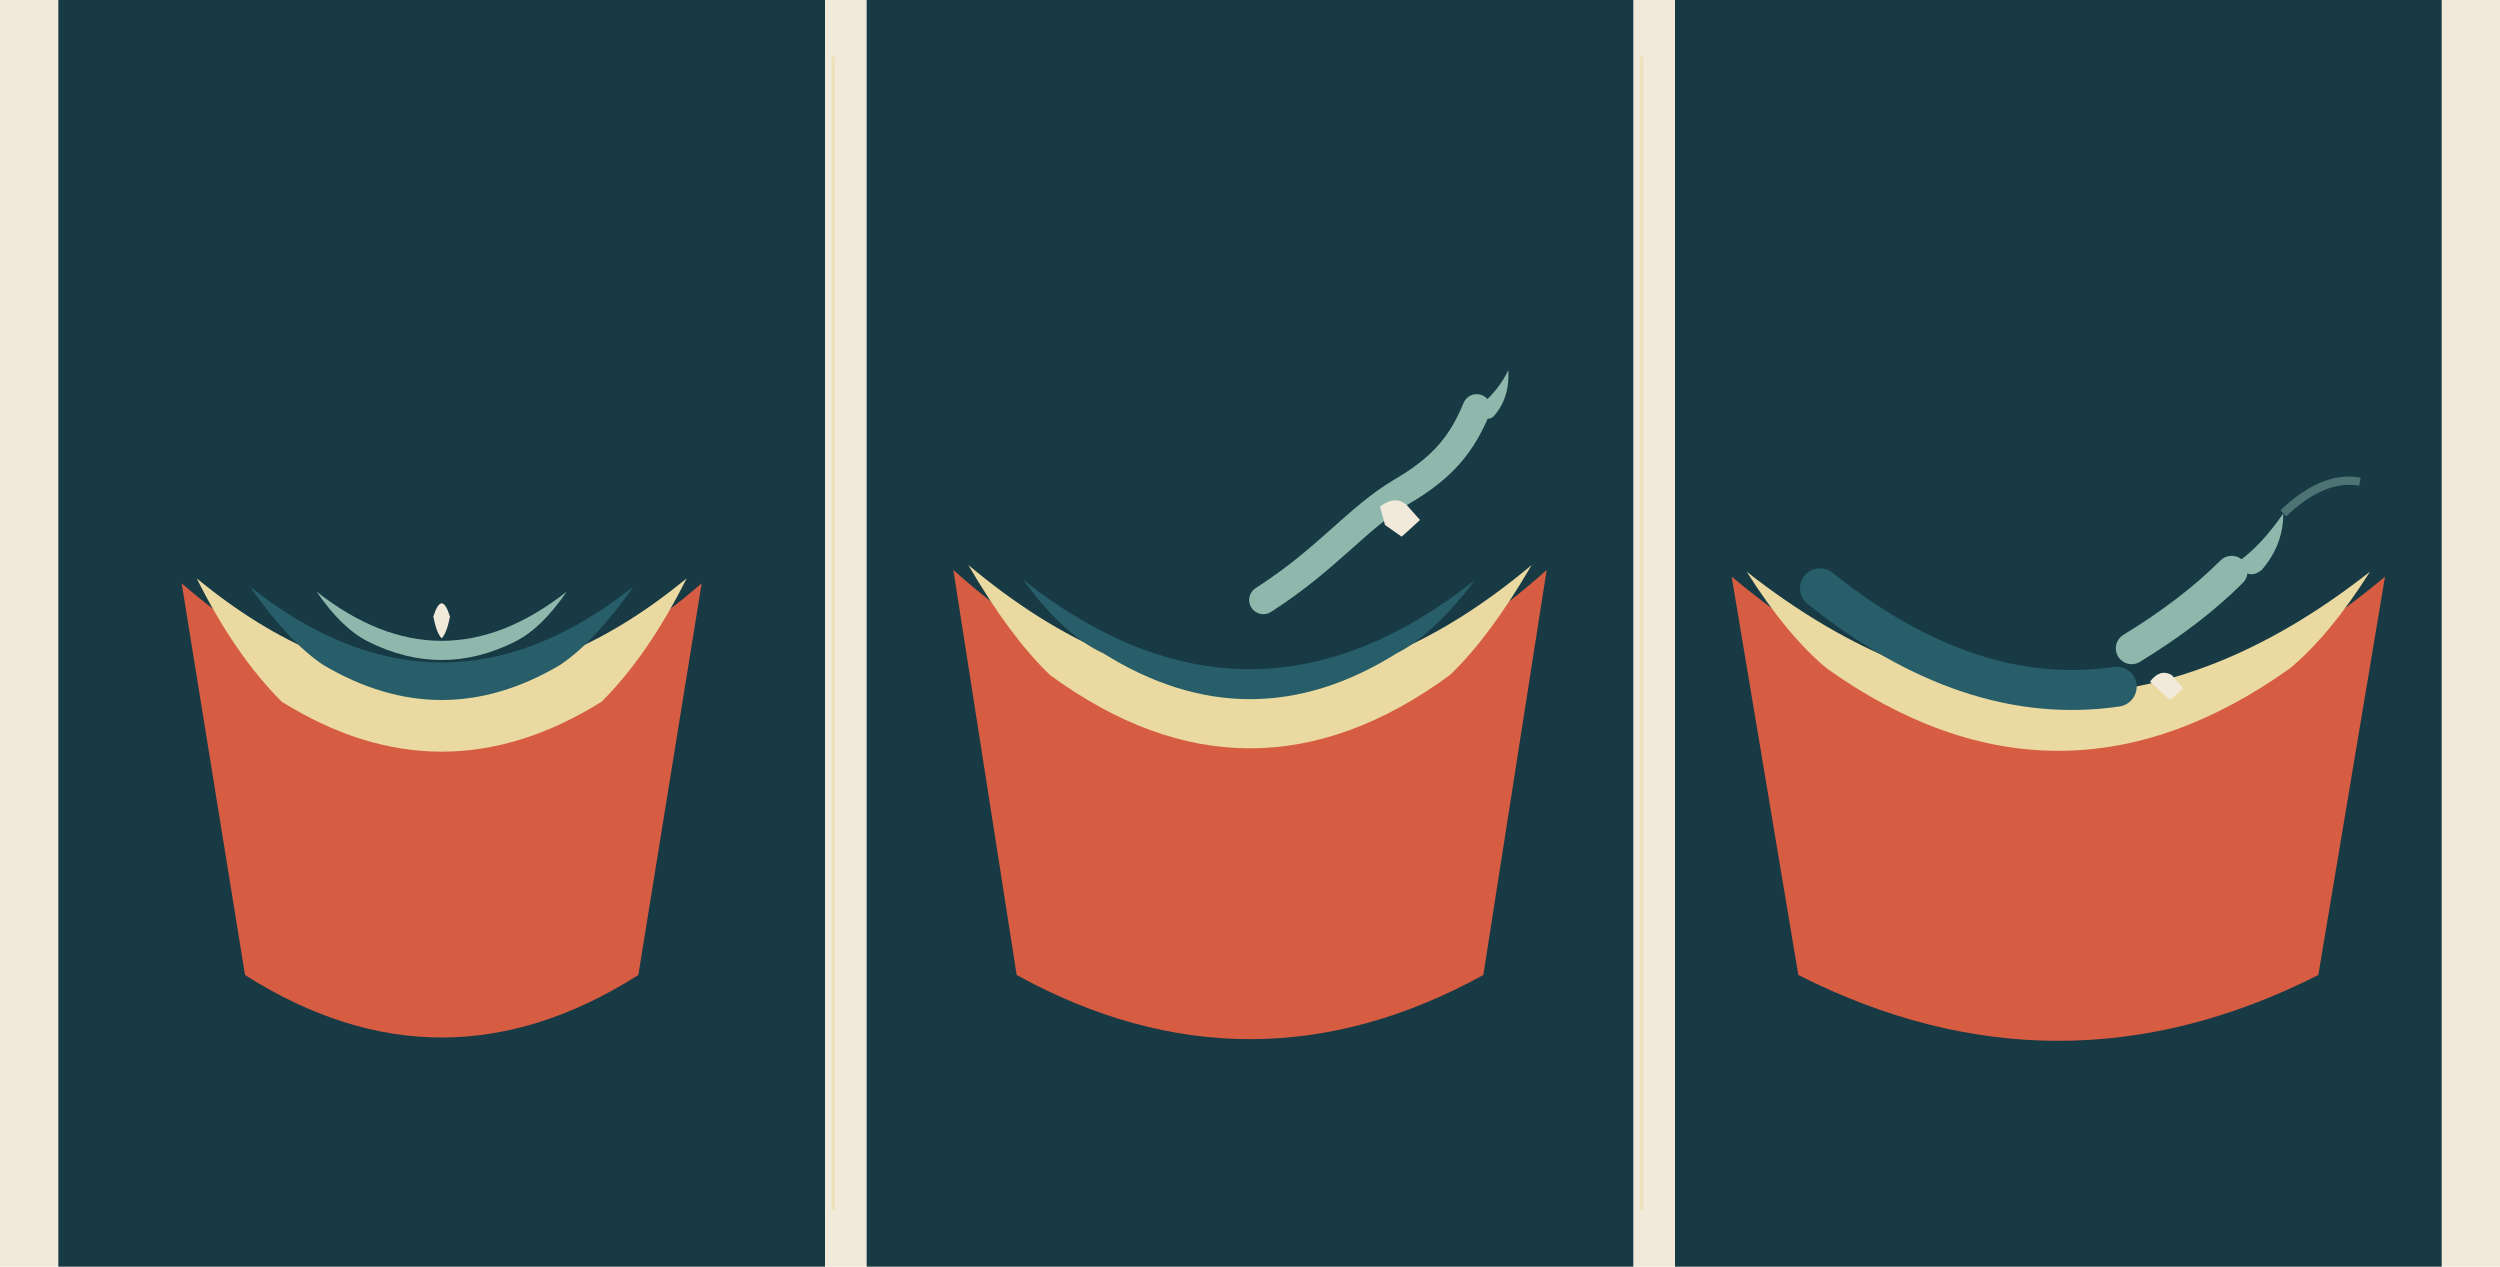
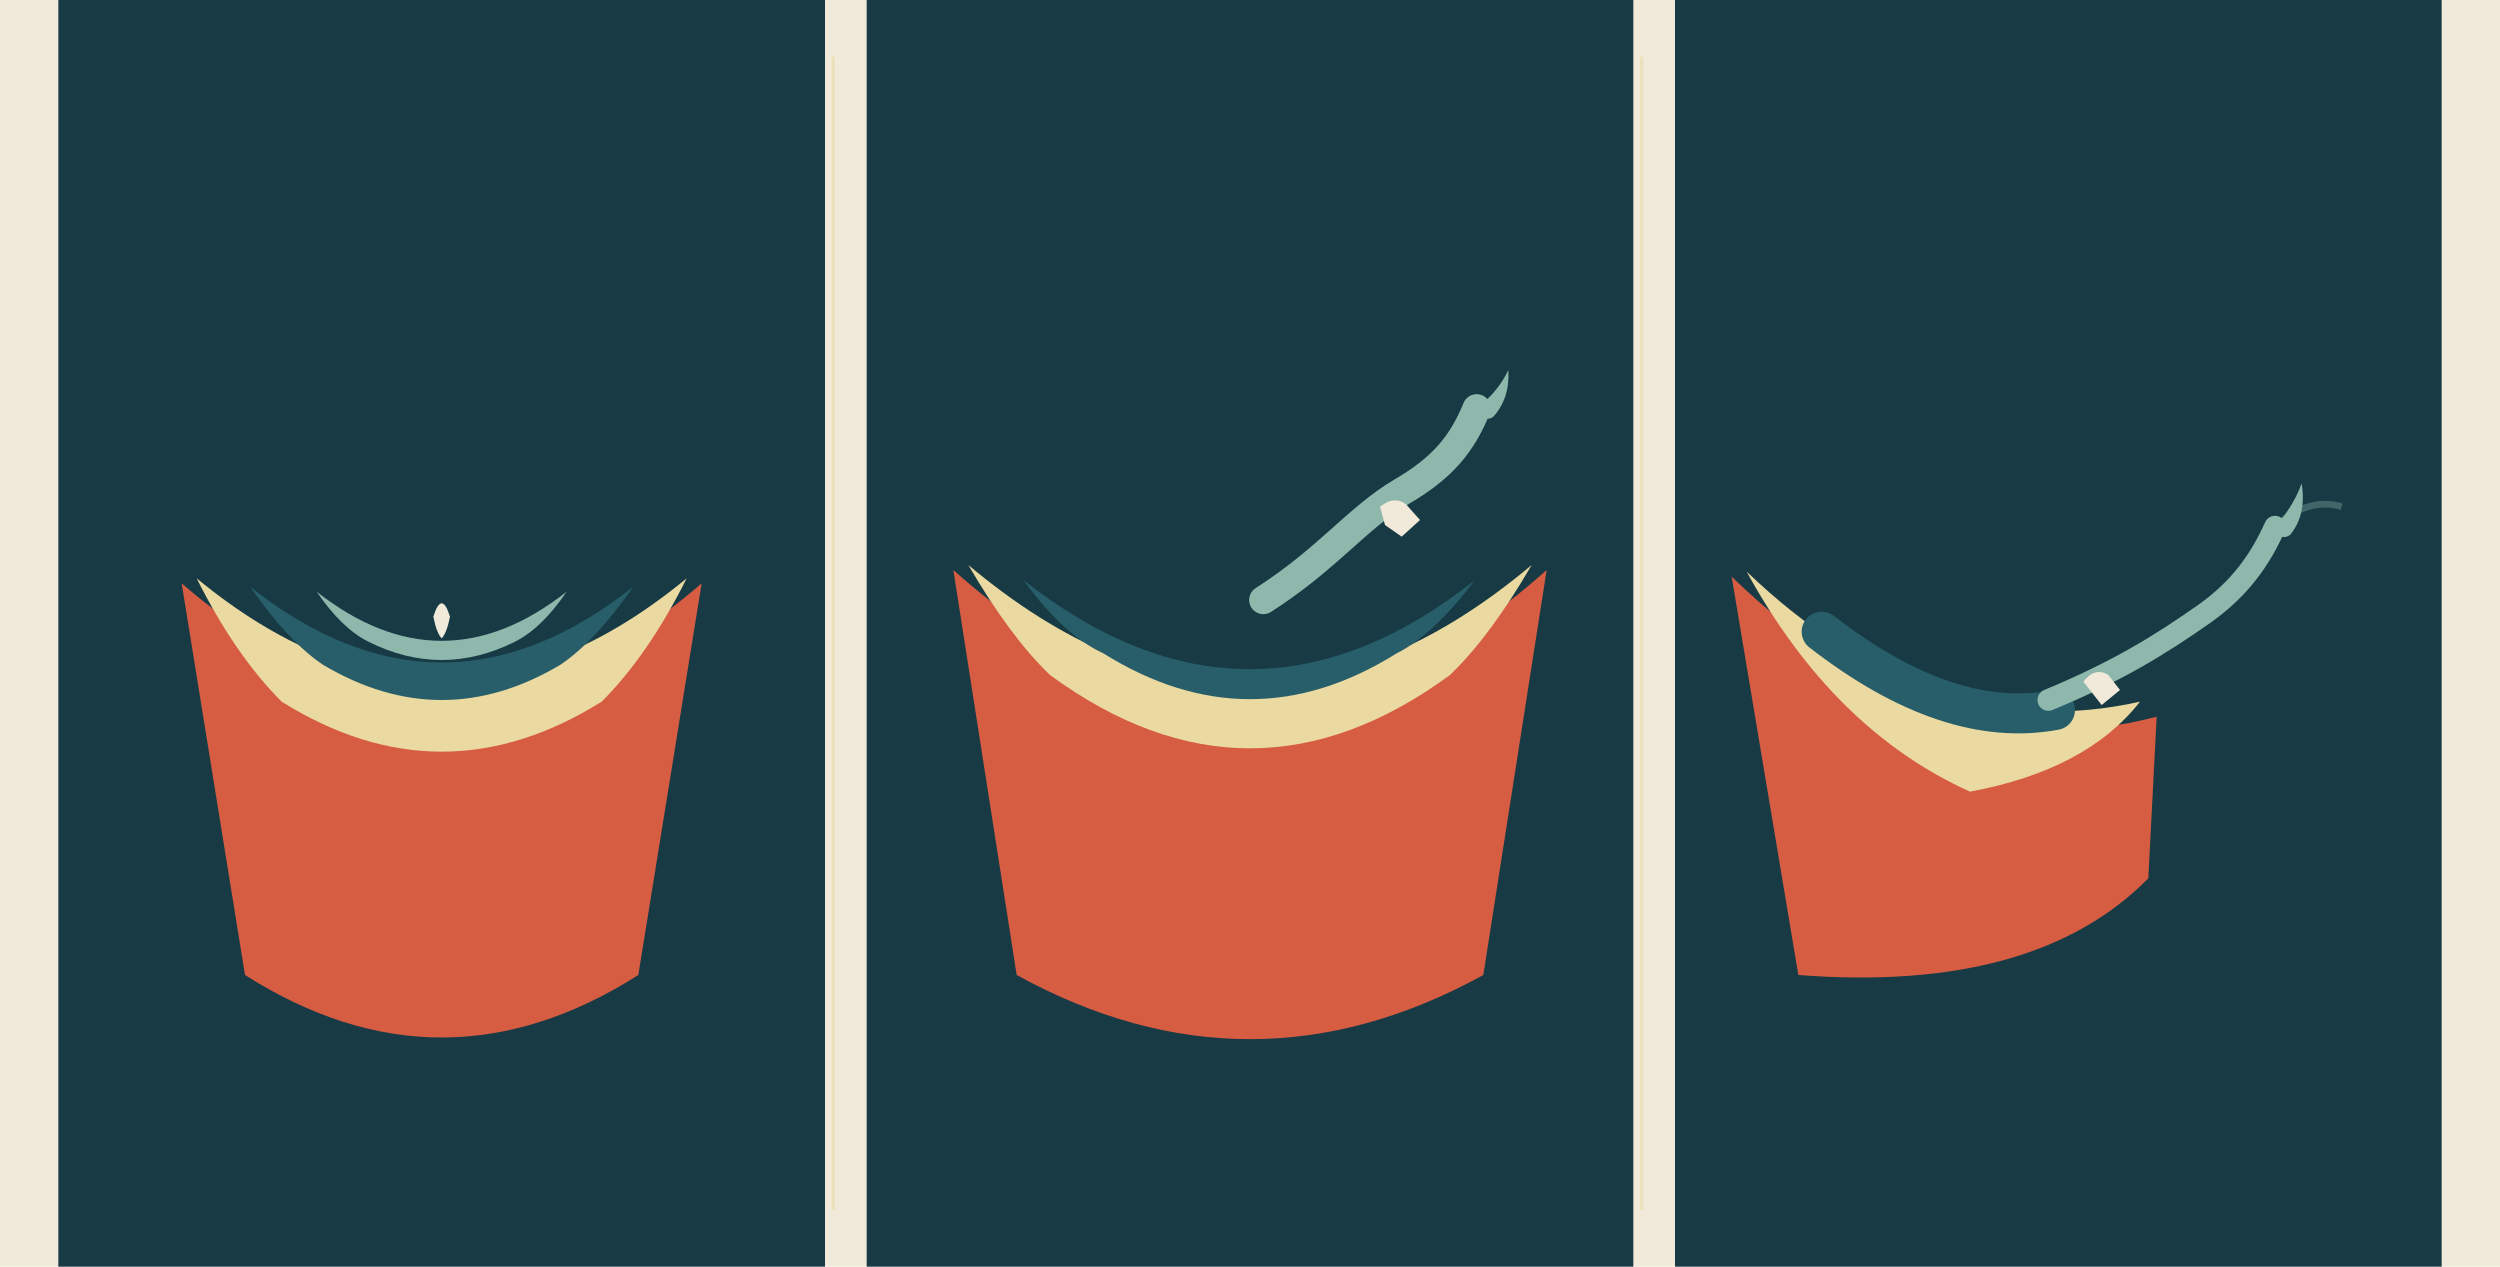
<svg xmlns="http://www.w3.org/2000/svg" viewBox="0 0 1500 760" role="img" aria-labelledby="title desc">
  <rect width="1500" height="760" fill="#f1eadb" />
  <g transform="translate(35 0)">
    <rect width="460" height="760" fill="#173a45" />
    <path d="M74 350 Q230 485 386 350 L348 585 Q230 660 112 585Z" fill="#d65c42" />
    <path d="M83 347 Q230 468 377 347 Q354 393 326 421 Q230 481 134 421 Q106 393 83 347Z" fill="#ead9a0" />
    <path d="M115 352 Q230 443 345 352 Q322 385 301 399 Q230 441 159 399 Q138 385 115 352Z" fill="#275e69" />
    <path d="M155 355 Q230 414 305 355 Q290 377 274 385 Q230 407 186 385 Q170 377 155 355Z" fill="#8fb8ad" />
    <path d="M225 370 Q230 354 235 370 Q233 380 230 383 Q227 380 225 370Z" fill="#f1eadb" />
  </g>
  <g transform="translate(520 0)">
    <rect width="460" height="760" fill="#173a45" />
    <path d="M52 342 Q230 501 408 342 L370 585 Q230 662 90 585Z" fill="#d65c42" />
    <path d="M61 339 Q230 481 399 339 Q374 382 350 405 Q230 493 110 405 Q86 382 61 339Z" fill="#ead9a0" />
    <path d="M94 348 Q230 455 365 348 Q340 381 318 392 Q230 447 142 392 Q118 381 94 348Z" fill="#275e69" />
    <path d="M238 360 C277 335 294 311 321 295 C345 281 357 267 366 245" fill="none" stroke="#8fb8ad" stroke-width="17" stroke-linecap="round" />
    <path d="M366 245 Q379 235 385 222 Q386 239 376 250 Q371 254 366 245Z" fill="#8fb8ad" />
    <path d="M308 304 Q317 297 324 303 L332 312 L321 322 L311 315Z" fill="#f1eadb" />
  </g>
  <g transform="translate(1005 0)">
    <rect width="460" height="760" fill="#173a45" />
-     <path d="M34 346 Q230 510 426 346 L386 585 Q230 664 74 585Z" fill="#d65c42" />
-     <path d="M43 343 Q230 490 417 343 Q393 381 369 401 Q230 500 91 401 Q67 381 43 343Z" fill="#ead9a0" />
-     <path d="M87 353 Q177 425 265 412" fill="none" stroke="#275e69" stroke-width="24" stroke-linecap="round" />
-     <path d="M274 389 Q310 367 334 343" fill="none" stroke="#8fb8ad" stroke-width="19" stroke-linecap="round" />
-     <path d="M338 337 Q352 327 365 308 Q365 327 352 342 Q343 349 338 337Z" fill="#8fb8ad" />
-     <path d="M285 409 Q291 401 298 405 L305 413 L297 420Z" fill="#f1eadb" />
-     <path d="M365 308 Q389 285 411 289" fill="none" stroke="#8fb8ad" stroke-width="5" opacity=".45" />
+     <path d="M34 346 Q157 465 289 430 L284 527 Q216 596 74 585Z" fill="#d65c42" />
+     <path d="M43 343 Q154 449 279 421 Q247 462 177 475 Q95 438 43 343Z" fill="#ead9a0" />
+     <path d="M88 379 Q164 438 228 426" fill="none" stroke="#275e69" stroke-width="24" stroke-linecap="round" />
+     <path d="M224 420 C265 403 291 387 318 368 C339 353 351 336 360 316" fill="none" stroke="#8fb8ad" stroke-width="13" stroke-linecap="round" />
+     <path d="M360 316 Q371 304 376 290 Q379 309 369 321 Q363 325 360 316Z" fill="#8fb8ad" />
+     <path d="M245 409 Q252 400 260 405 L267 414 L256 423Z" fill="#f1eadb" />
+     <path d="M360 316 Q380 298 400 304" fill="none" stroke="#8fb8ad" stroke-width="4" opacity=".35" />
  </g>
  <path d="M500 34V726 M985 34V726" stroke="#ead9a0" stroke-width="2" opacity=".55" />
</svg>
